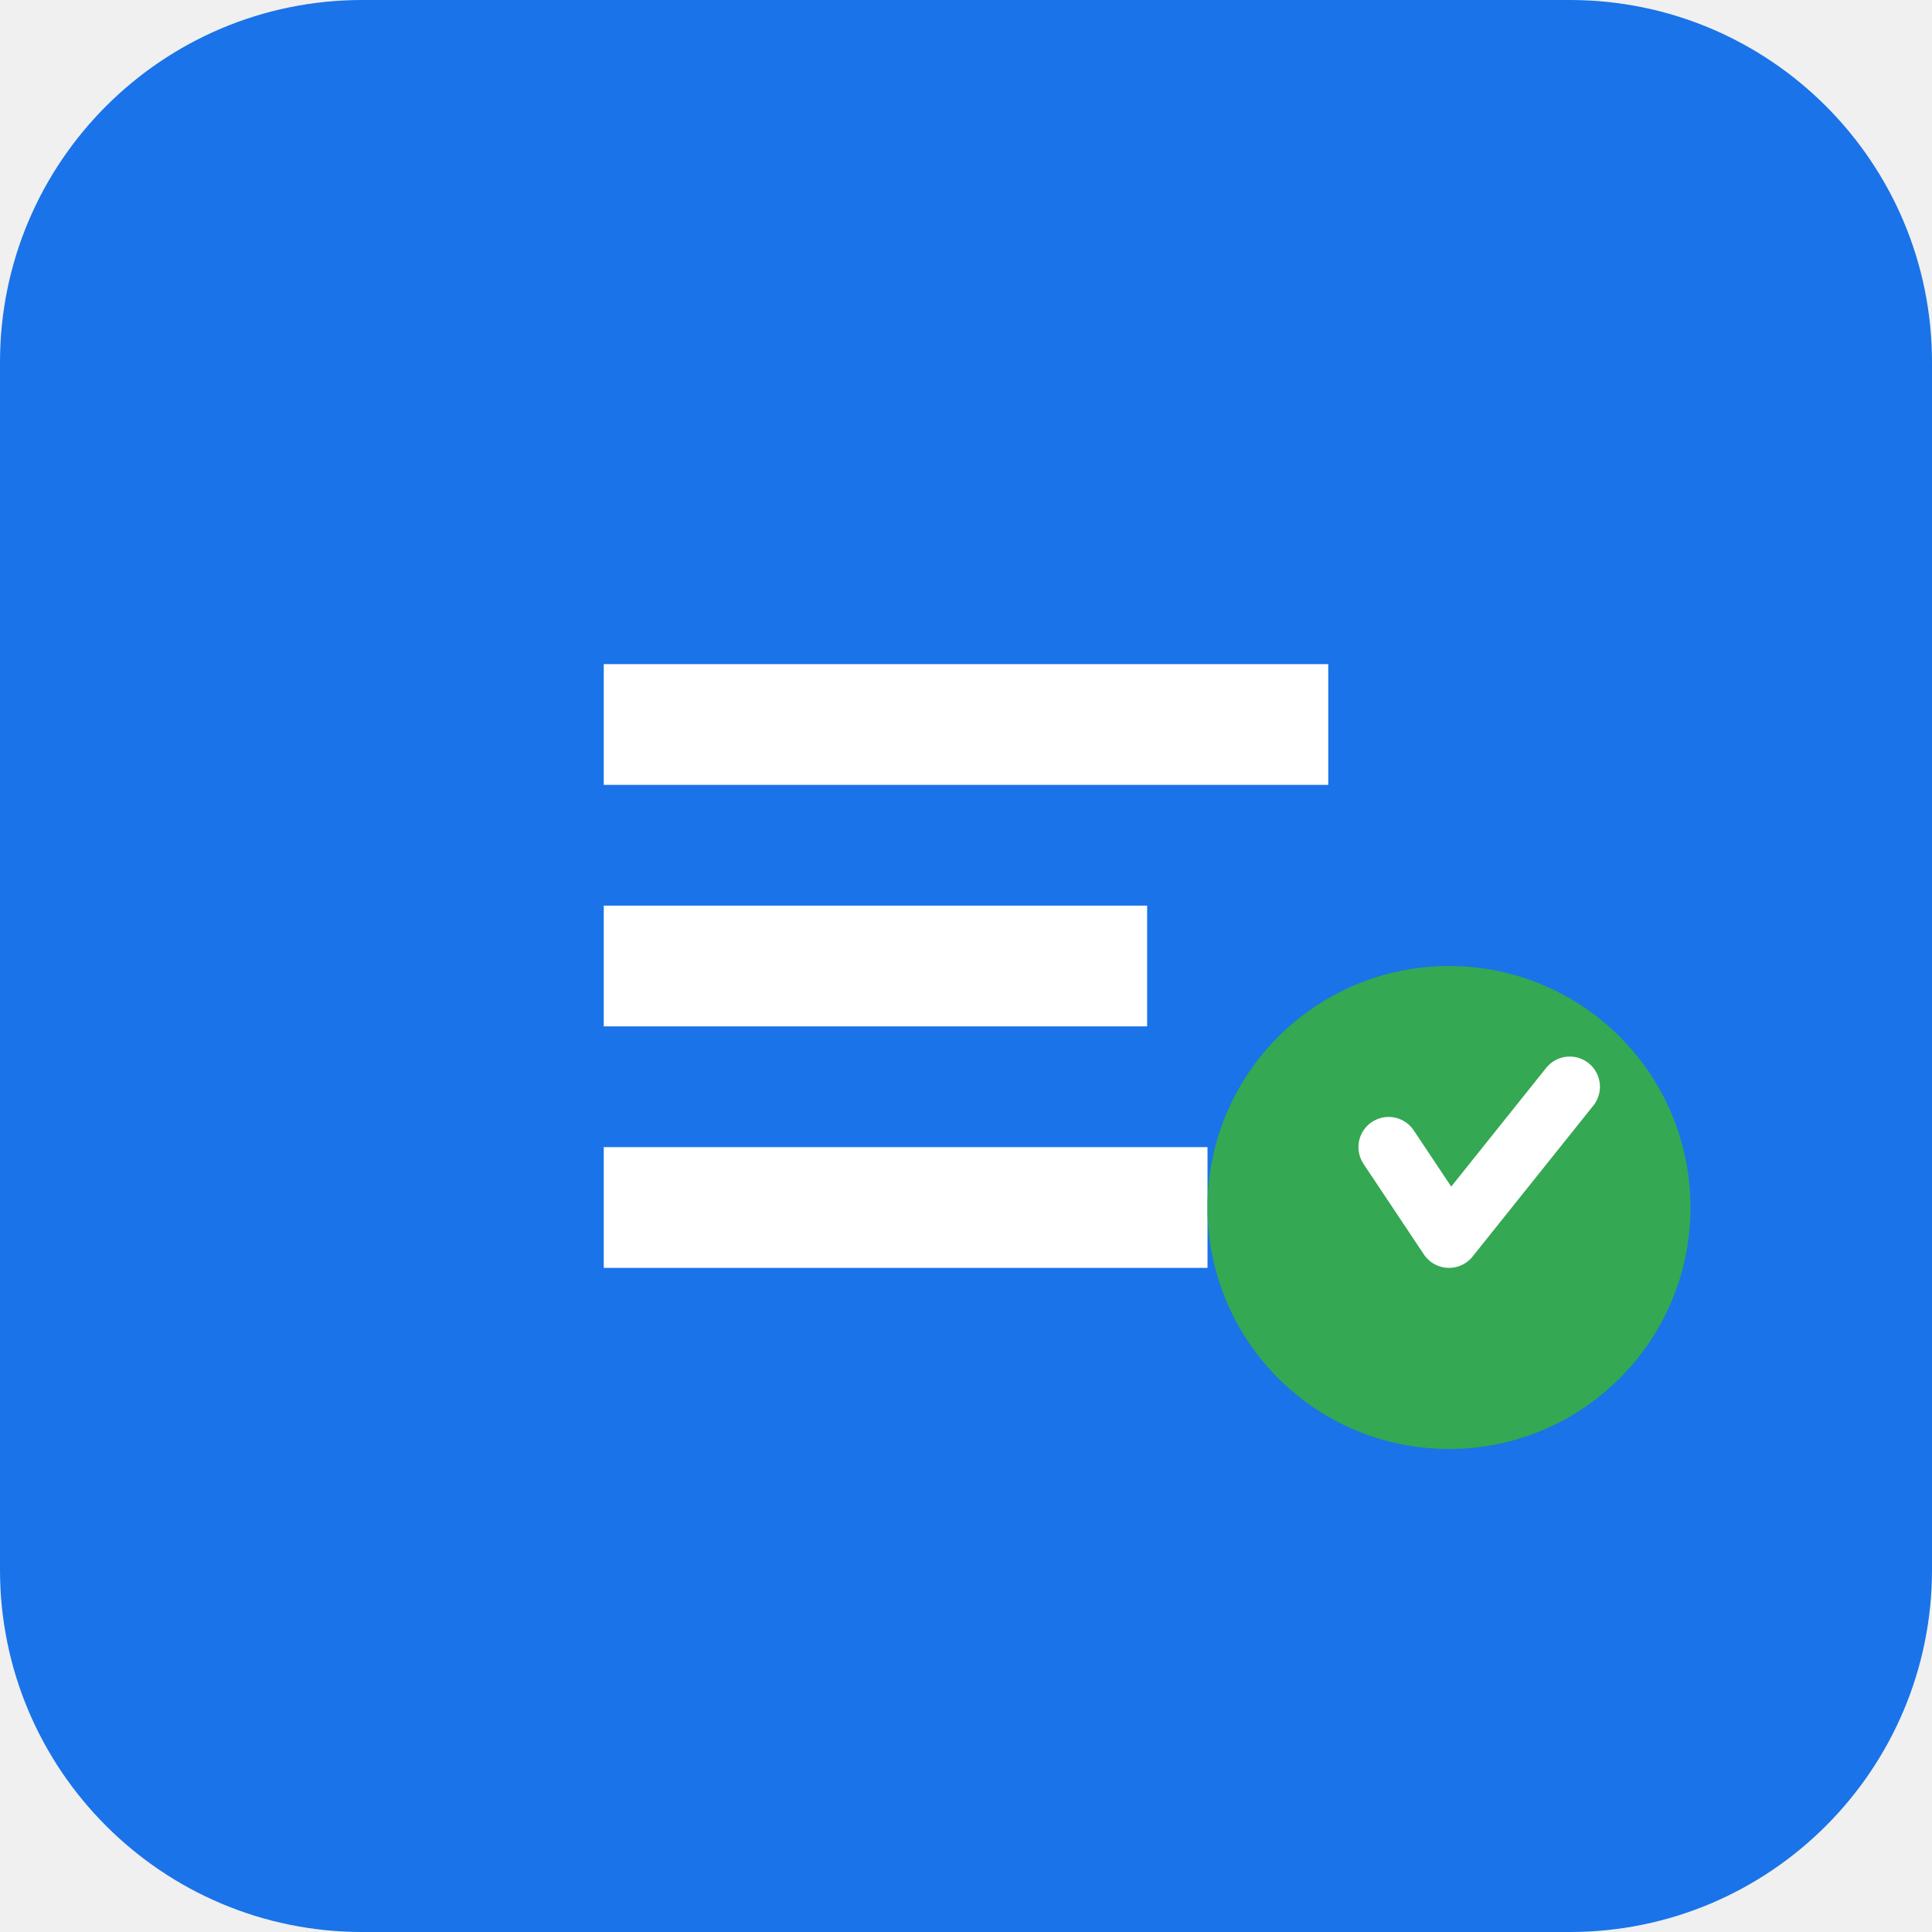
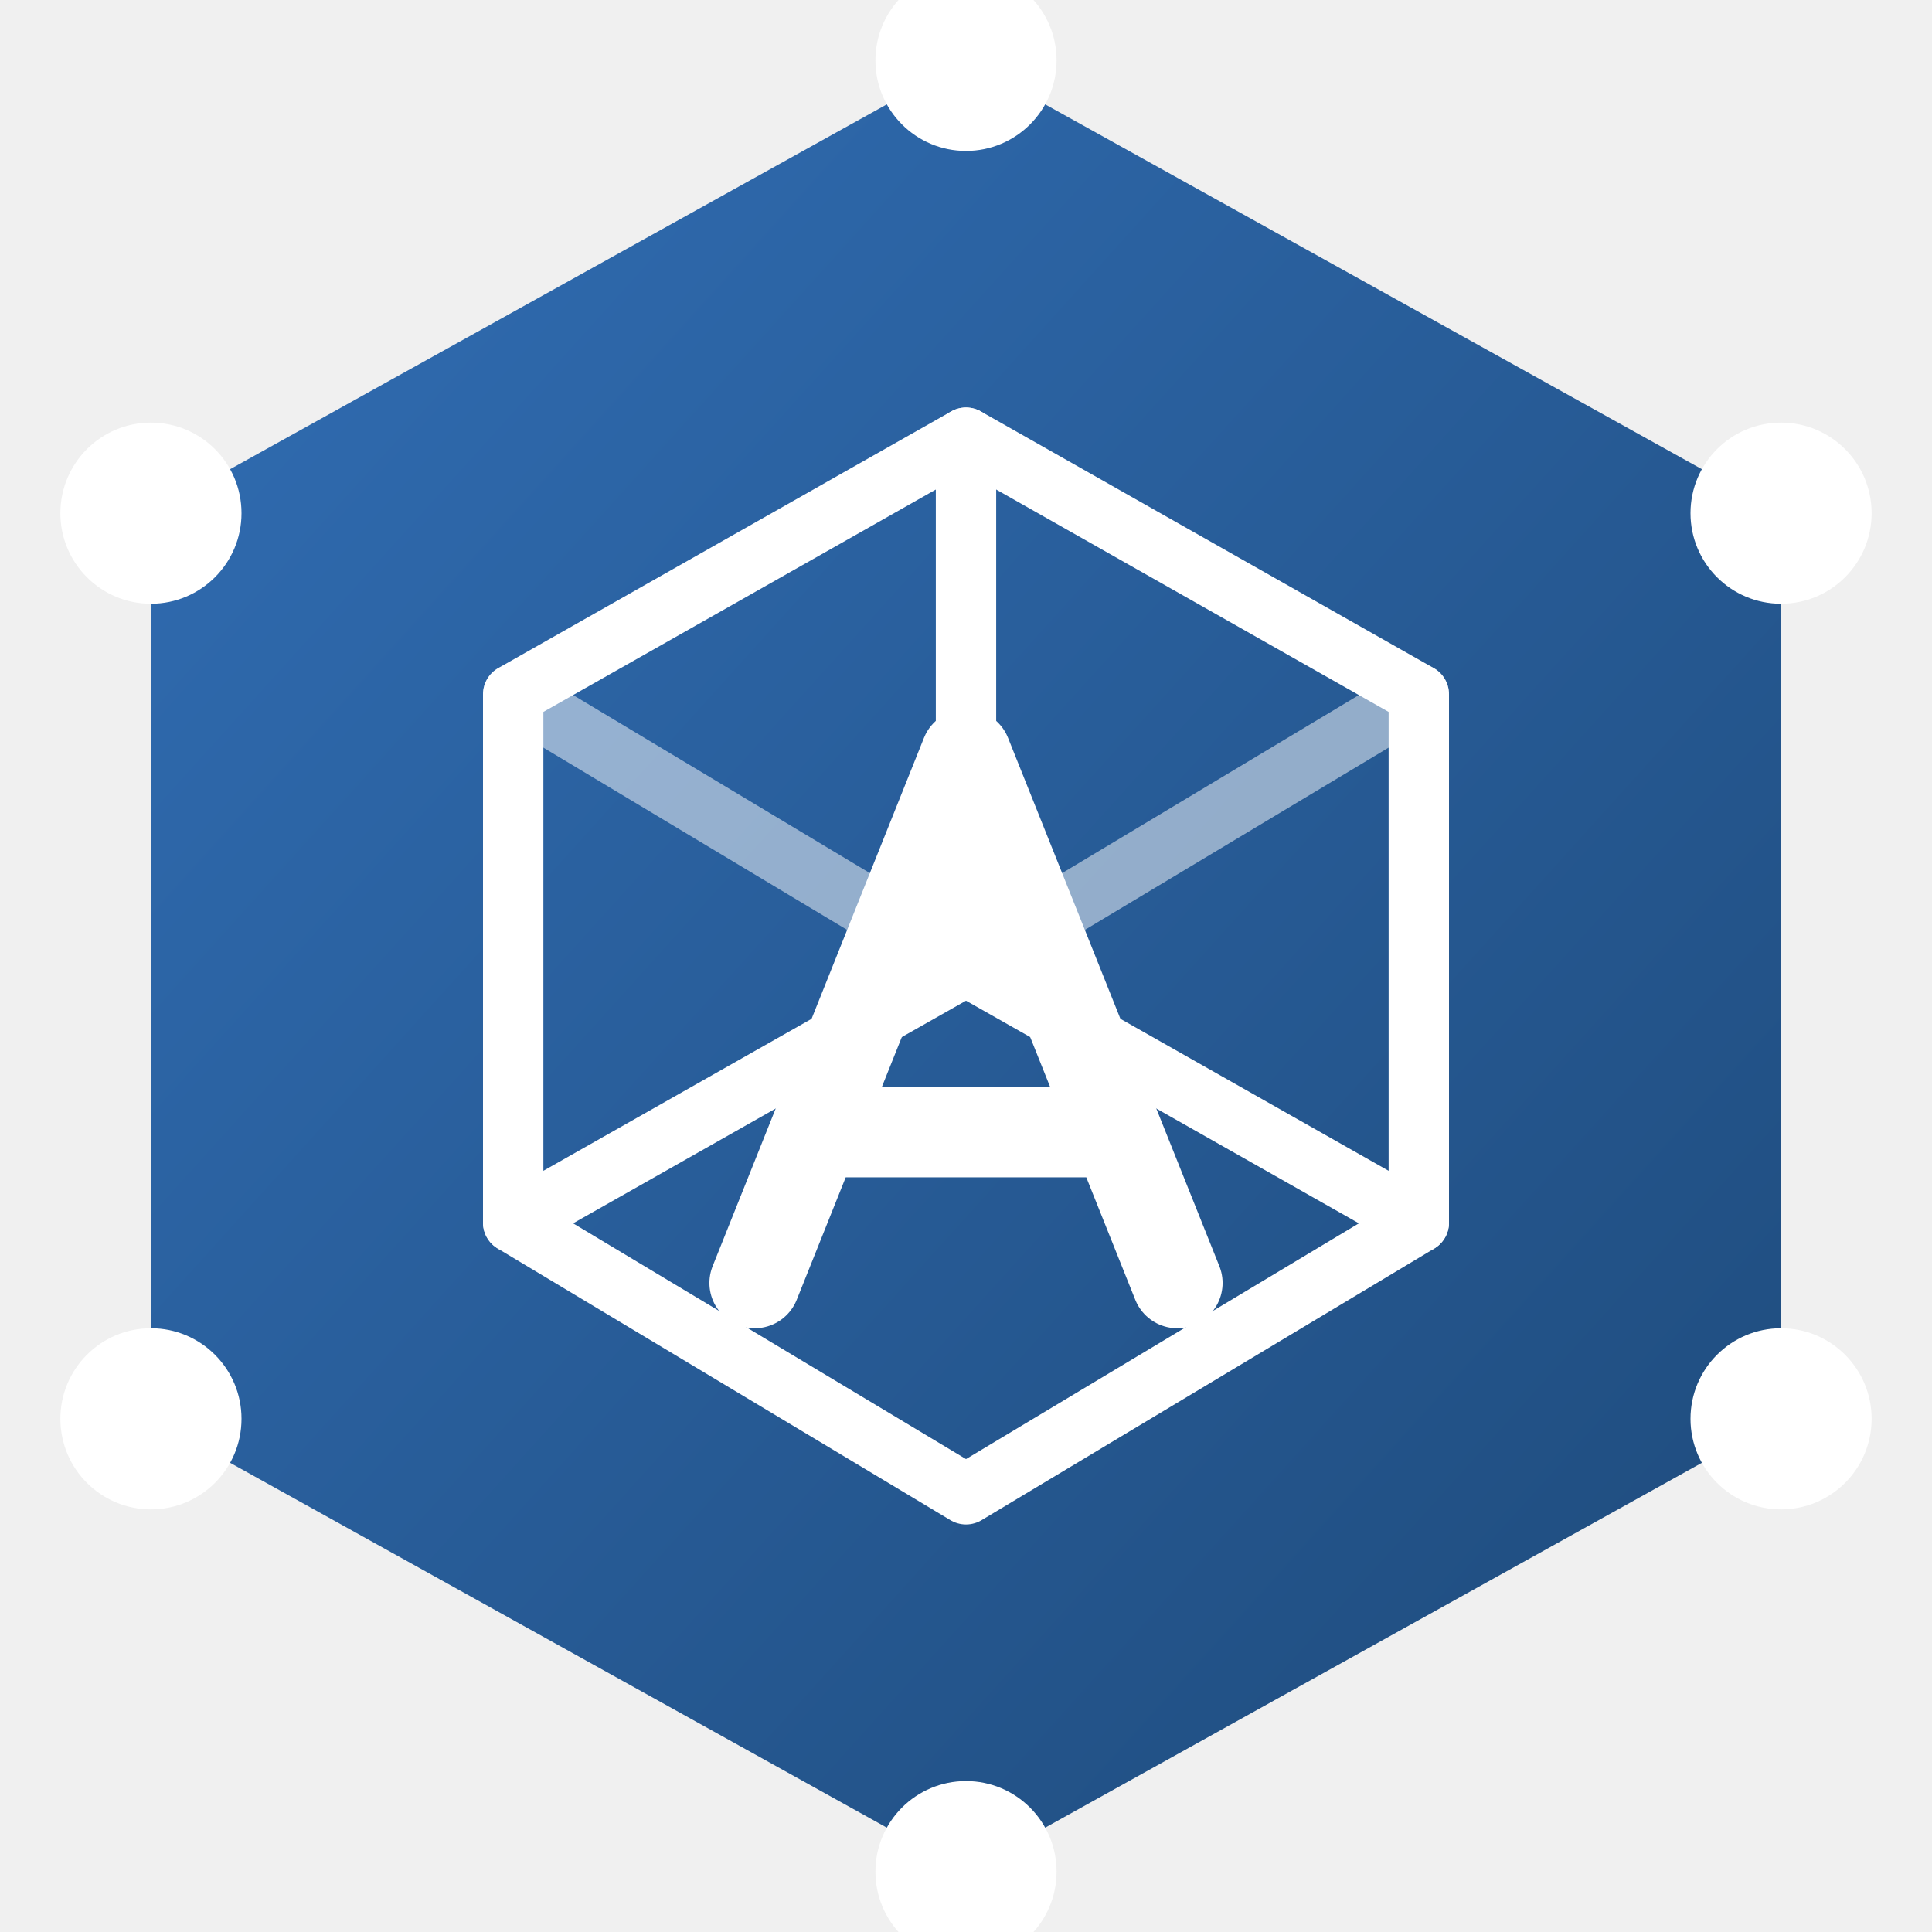
- <svg xmlns="http://www.w3.org/2000/svg" viewBox="0 0 64 64" fill="none">
-   <rect width="64" height="64" rx="12" fill="#1a73e8" />
-   <path d="M20 22h24v4H20zM20 30h18v4H20zM20 38h20v4H20z" fill="#fff" />
-   <circle cx="48" cy="40" r="8" fill="#34a853" />
-   <path d="M46 38l2 3 4-5" stroke="#fff" stroke-width="2" fill="none" stroke-linecap="round" stroke-linejoin="round" />
+ <svg xmlns="http://www.w3.org/2000/svg" viewBox="0 0 128 128">
+   <defs>
+     <linearGradient id="hexGradient" x1="0%" y1="0%" x2="100%" y2="100%">
+       <stop offset="0%" style="stop-color:#316eb5;stop-opacity:1" />
+       <stop offset="100%" style="stop-color:#1e4a7a;stop-opacity:1" />
+     </linearGradient>
+     <filter id="shadow" x="-20%" y="-20%" width="140%" height="140%">
+       <stop offset="0%" style="stop-color:#000;stop-opacity:0.3" />
+     </filter>
+   </defs>
+   <path d="M64 4 L118 34 L118 94 L64 124 L10 94 L10 34 Z" fill="url(#hexGradient)" />
+   <g transform="translate(64, 64)" stroke="#ffffff" stroke-width="4" fill="none" stroke-linecap="round" stroke-linejoin="round">
+     <path d="M0 0 V -35" />
+     <path d="M0 0 L 30 17" />
+     <path d="M0 0 L -30 17" />
+     <path d="M 0 -35 L 30 -18 L 30 17 L 0 35 L -30 17 L -30 -18 Z" />
+     <path d="M 30 -18 L 0 0 L -30 -18" stroke-opacity="0.5" />
+   </g>
+   <circle cx="64" cy="4" r="6" fill="#ffffff" />
+   <circle cx="118" cy="34" r="6" fill="#ffffff" />
+   <circle cx="118" cy="94" r="6" fill="#ffffff" />
+   <circle cx="64" cy="124" r="6" fill="#ffffff" />
+   <circle cx="10" cy="94" r="6" fill="#ffffff" />
+   <circle cx="10" cy="34" r="6" fill="#ffffff" />
+   <path d="M50 85 L64 50 L78 85 M55 75 L73 75" stroke="#ffffff" stroke-width="6" fill="none" stroke-linecap="round" stroke-linejoin="round" />
</svg>
